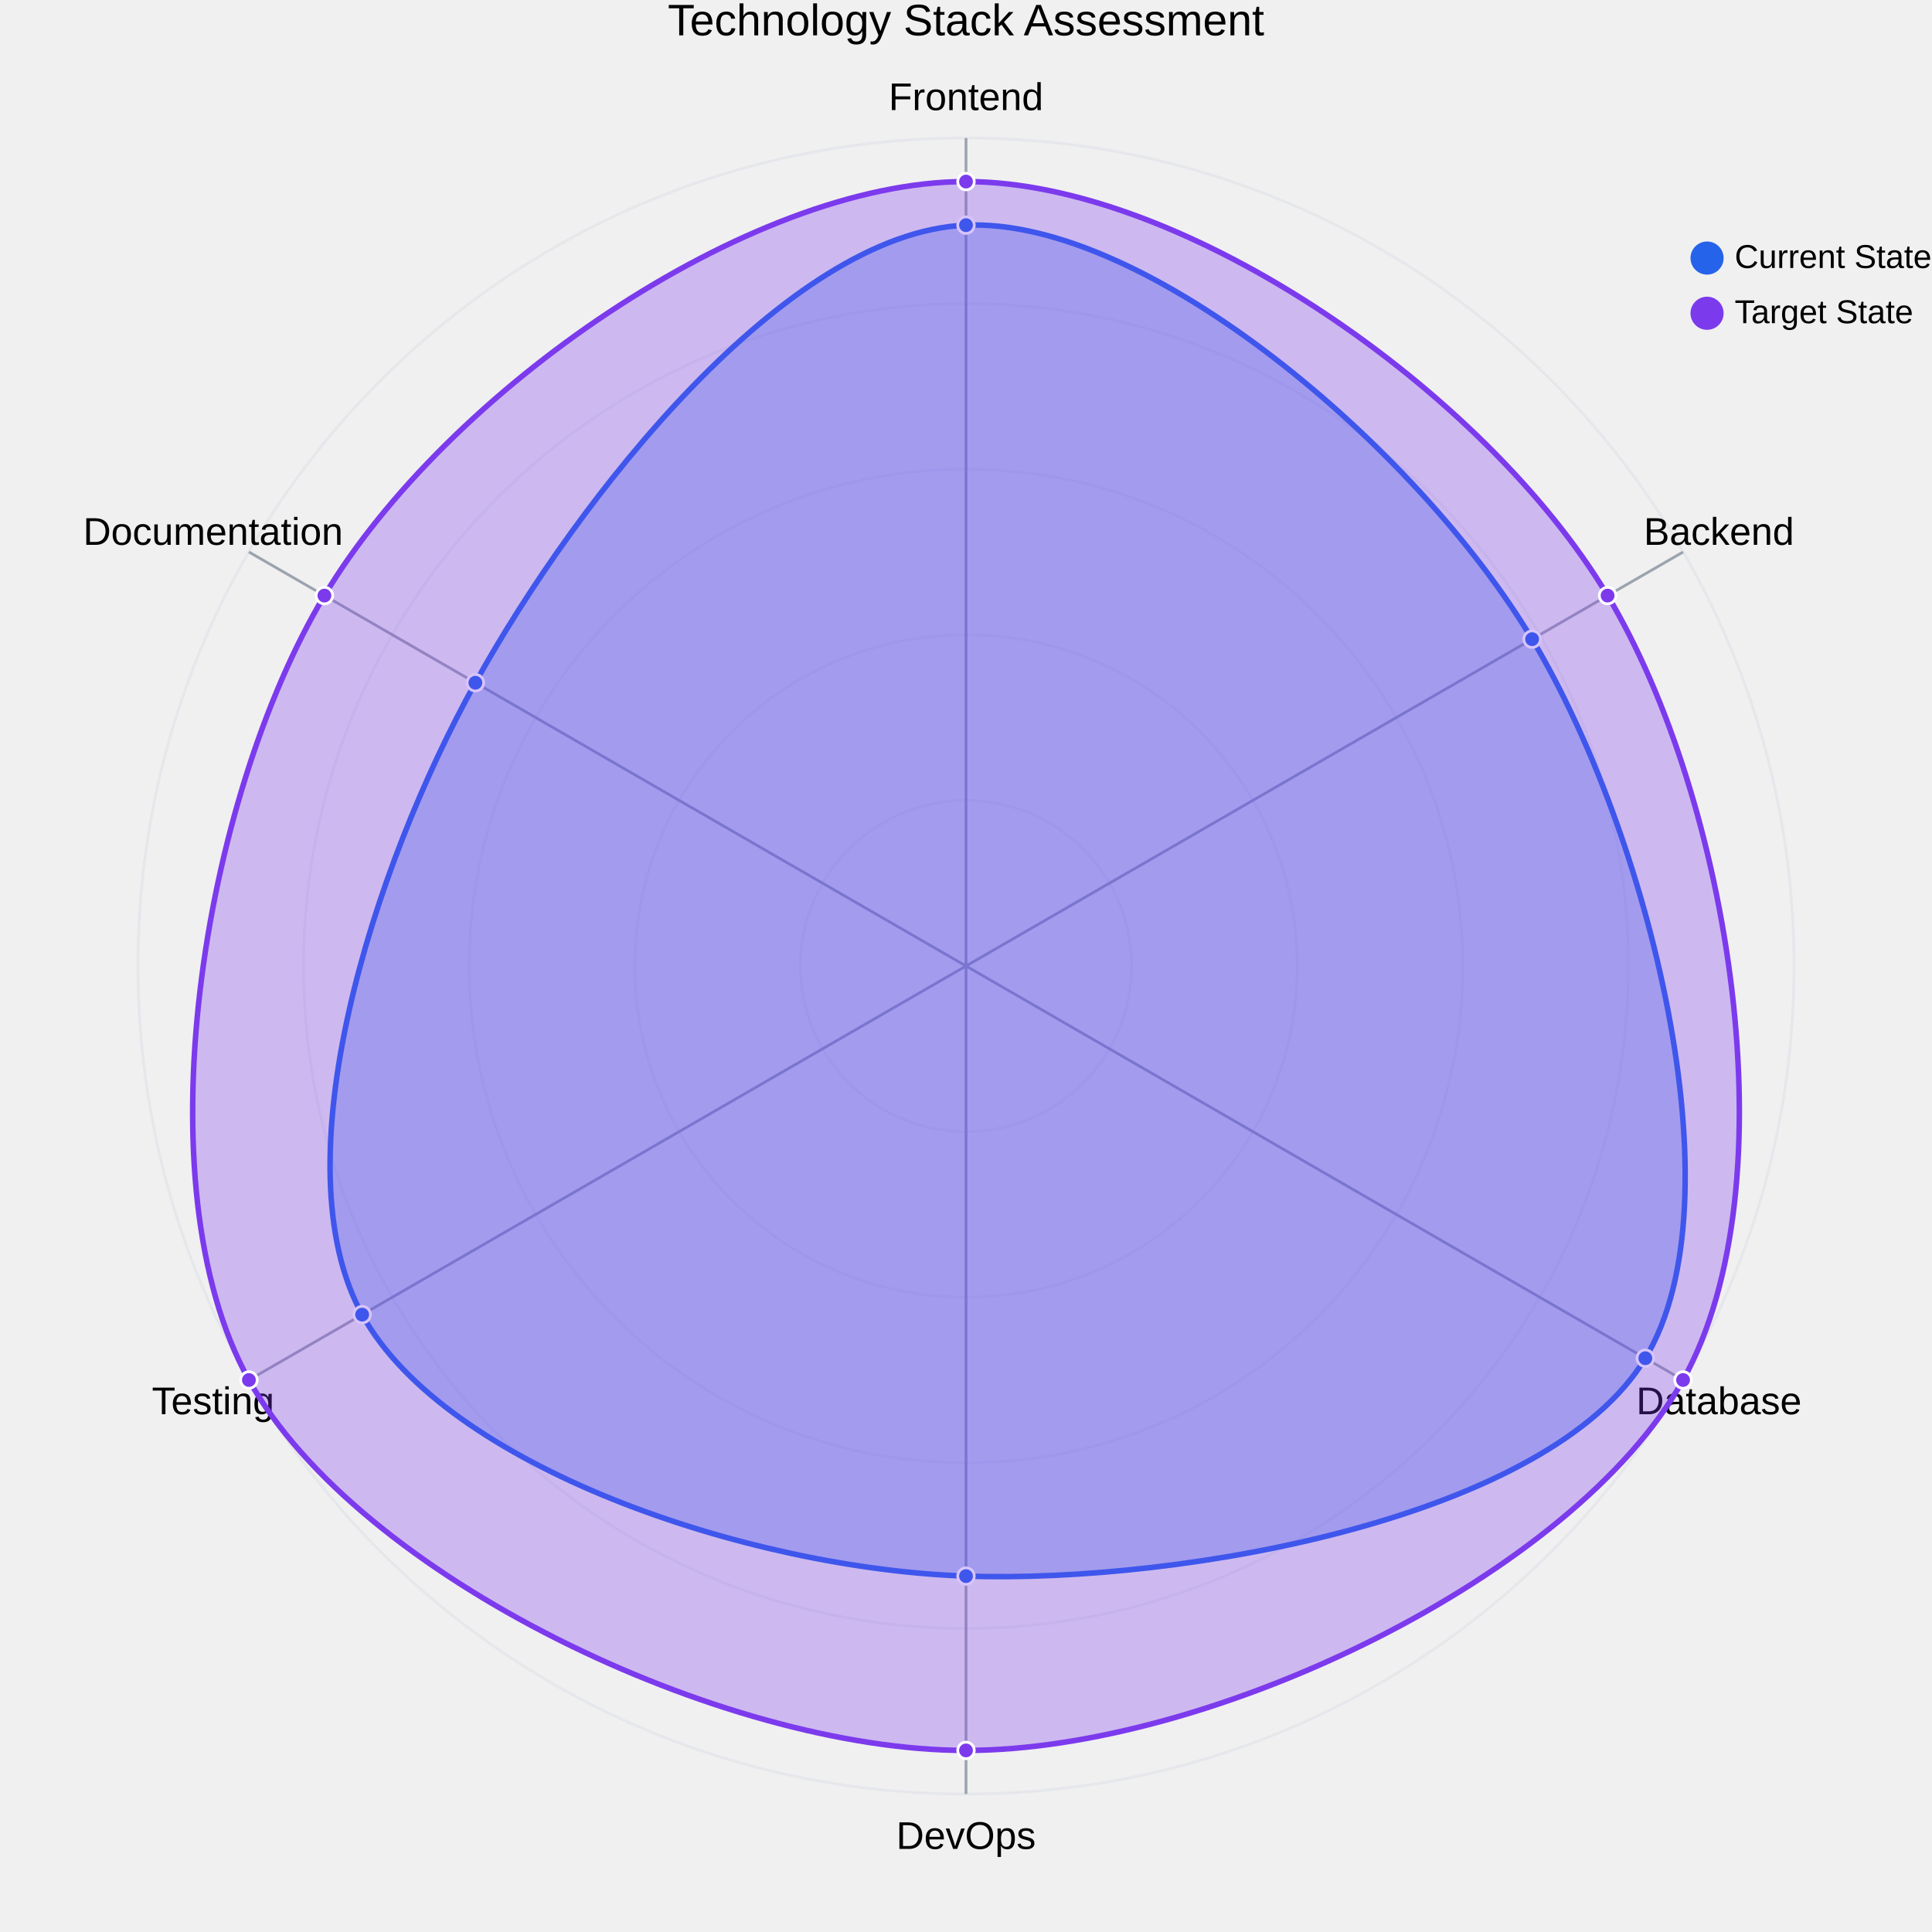
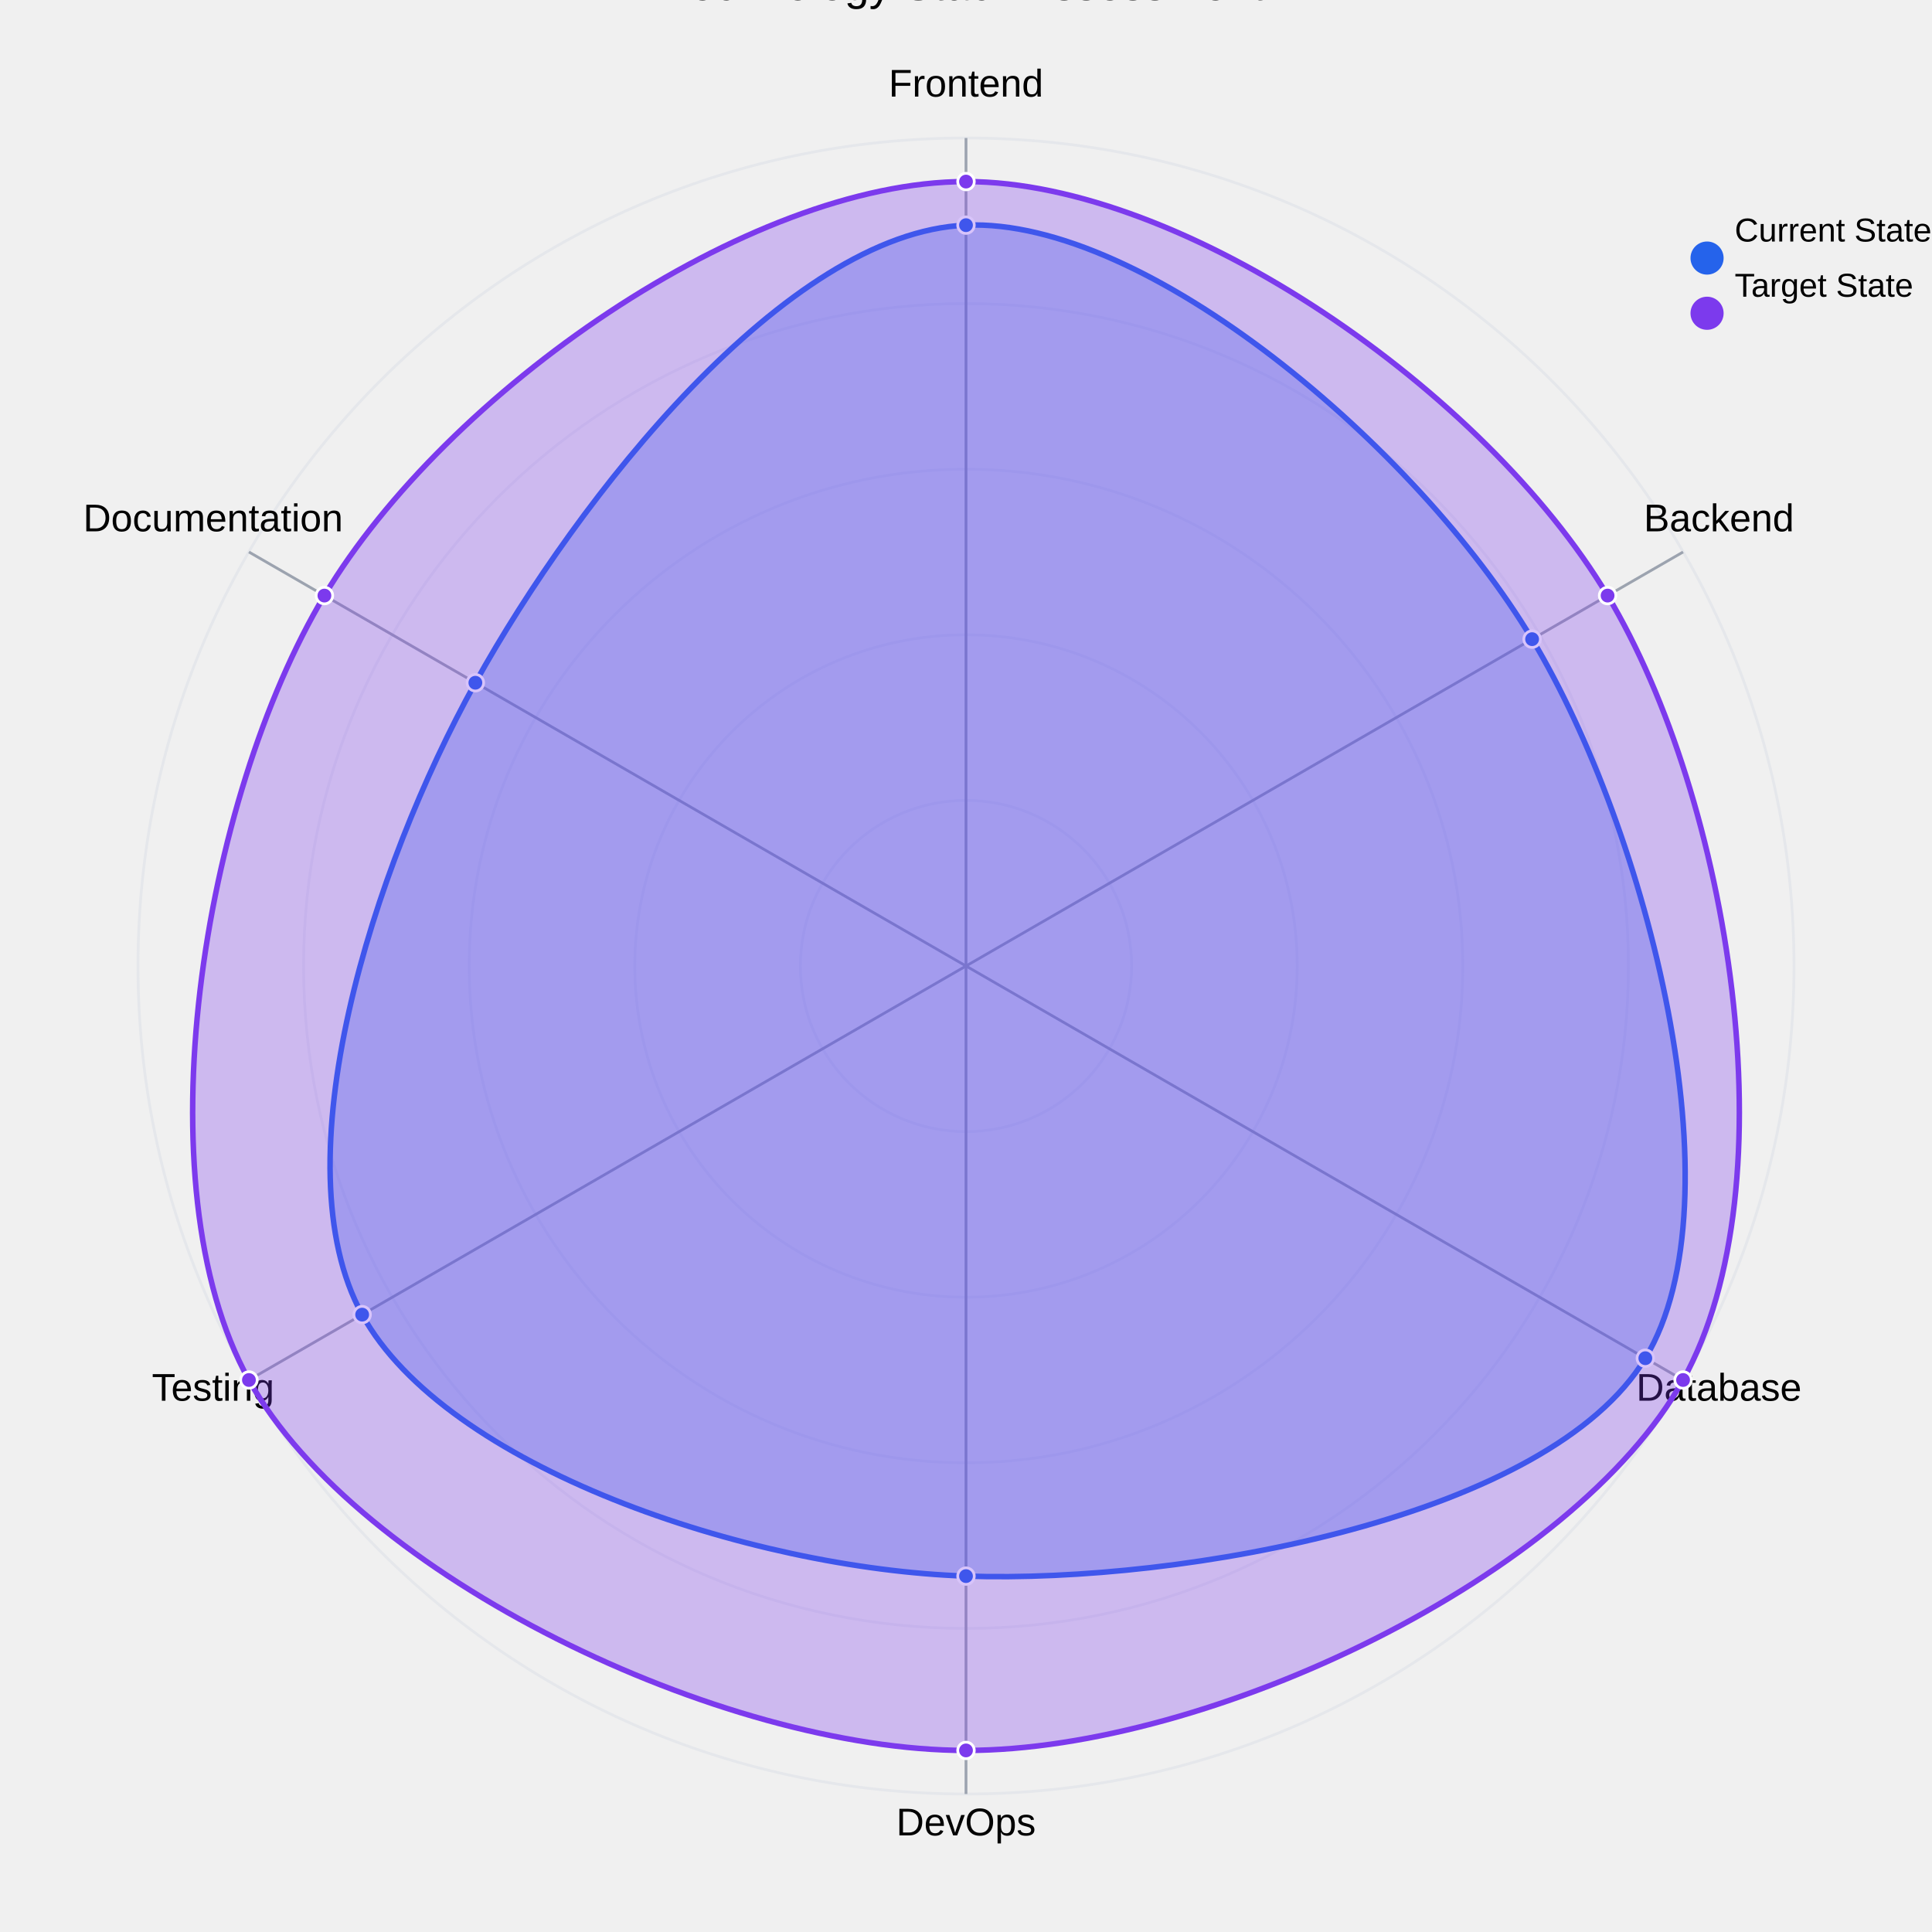
<svg xmlns="http://www.w3.org/2000/svg" width="700.0" height="700.0" viewBox="0 0 700 700" version="1.2" baseProfile="tiny">
  <circle class="radarGraticule" fill="none" stroke="#e5e7eb" stroke-width="1" cx="350.0" cy="350.0" r="60.0" />
  <circle class="radarGraticule" fill="none" stroke="#e5e7eb" stroke-width="1" cx="350.0" cy="350.0" r="120.0" />
  <circle class="radarGraticule" fill="none" stroke="#e5e7eb" stroke-width="1" cx="350.0" cy="350.0" r="180.0" />
  <circle class="radarGraticule" fill="none" stroke="#e5e7eb" stroke-width="1" cx="350.0" cy="350.0" r="240.0" />
  <circle class="radarGraticule" fill="none" stroke="#e5e7eb" stroke-width="1" cx="350.0" cy="350.0" r="300.0" />
  <line class="radarAxisLine" stroke="#9ca3af" stroke-width="1" x1="350.0" y1="350.0" x2="350.0" y2="50.0" />
-   <text class="radarAxisLabel" fill="#000000" x="350.0" y="39.9" text-anchor="middle" font-family="Arial, Helvetica, sans-serif" font-size="14">Frontend</text>
+   <text class="radarAxisLabel" fill="#000000" x="350.0" y="35.0" text-anchor="middle" font-family="Arial, Helvetica, sans-serif" font-size="14">Frontend</text>
  <line class="radarAxisLine" stroke="#9ca3af" stroke-width="1" x1="350.0" y1="350.0" x2="609.808" y2="200" />
-   <text class="radarAxisLabel" fill="#000000" x="622.798" y="197.4" text-anchor="middle" font-family="Arial, Helvetica, sans-serif" font-size="14">Backend</text>
+   <text class="radarAxisLabel" fill="#000000" x="622.798" y="192.5" text-anchor="middle" font-family="Arial, Helvetica, sans-serif" font-size="14">Backend</text>
  <line class="radarAxisLine" stroke="#9ca3af" stroke-width="1" x1="350.0" y1="350.0" x2="609.808" y2="500.0" />
-   <text class="radarAxisLabel" fill="#000000" x="622.798" y="512.4" text-anchor="middle" font-family="Arial, Helvetica, sans-serif" font-size="14">Database</text>
+   <text class="radarAxisLabel" fill="#000000" x="622.798" y="507.5" text-anchor="middle" font-family="Arial, Helvetica, sans-serif" font-size="14">Database</text>
  <line class="radarAxisLine" stroke="#9ca3af" stroke-width="1" x1="350.0" y1="350.0" x2="350.0" y2="650.0" />
-   <text class="radarAxisLabel" fill="#000000" x="350.0" y="669.9" text-anchor="middle" font-family="Arial, Helvetica, sans-serif" font-size="14">DevOps</text>
+   <text class="radarAxisLabel" fill="#000000" x="350.0" y="665.0" text-anchor="middle" font-family="Arial, Helvetica, sans-serif" font-size="14">DevOps</text>
  <line class="radarAxisLine" stroke="#9ca3af" stroke-width="1" x1="350.0" y1="350.0" x2="90.192" y2="500.0" />
-   <text class="radarAxisLabel" fill="#000000" x="77.202" y="512.4" text-anchor="middle" font-family="Arial, Helvetica, sans-serif" font-size="14">Testing</text>
+   <text class="radarAxisLabel" fill="#000000" x="77.202" y="507.5" text-anchor="middle" font-family="Arial, Helvetica, sans-serif" font-size="14">Testing</text>
  <line class="radarAxisLine" stroke="#9ca3af" stroke-width="1" x1="350.0" y1="350.0" x2="90.192" y2="200" />
-   <text class="radarAxisLabel" fill="#000000" x="77.202" y="197.4" text-anchor="middle" font-family="Arial, Helvetica, sans-serif" font-size="14">Documentation</text>
+   <text class="radarAxisLabel" fill="#000000" x="77.202" y="192.5" text-anchor="middle" font-family="Arial, Helvetica, sans-serif" font-size="14">Documentation</text>
  <path class="radarCurve-0" fill="#2563eb" fill-opacity="0.3" stroke="#2563eb" stroke-width="2" d="M350.0,81.579 C415.089,78.895 513.269,161.789 555.111,231.579 C596.954,301.368 631.002,434.395 596.134,492.105 C561.265,549.816 429.036,573.737 350.0,571.053 C270.964,568.368 161.434,531.342 131.215,476.316 C100.995,421.289 135.043,314.474 172.237,247.368 C209.43,180.263 284.911,84.263 350.0,81.579 Z" />
  <circle fill="#2563eb" stroke="#ffffff" stroke-width="1" cx="350.0" cy="81.579" r="3.0" />
  <circle fill="#2563eb" stroke="#ffffff" stroke-width="1" cx="555.111" cy="231.579" r="3.0" />
  <circle fill="#2563eb" stroke="#ffffff" stroke-width="1" cx="596.134" cy="492.105" r="3.0" />
  <circle fill="#2563eb" stroke="#ffffff" stroke-width="1" cx="350.0" cy="571.053" r="3.0" />
  <circle fill="#2563eb" stroke="#ffffff" stroke-width="1" cx="131.215" cy="476.316" r="3.0" />
  <circle fill="#2563eb" stroke="#ffffff" stroke-width="1" cx="172.237" cy="247.368" r="3.0" />
  <path class="radarCurve-1" fill="#7c3aed" fill-opacity="0.3" stroke="#7c3aed" stroke-width="2" d="M350.0,65.789 C429.036,65.789 538.292,141.974 582.459,215.789 C626.627,289.605 649.326,428.868 609.808,500.0 C570.29,571.132 438.335,634.211 350.0,634.211 C261.665,634.211 129.71,571.132 90.192,500.0 C50.674,428.868 73.373,289.605 117.541,215.789 C161.708,141.974 270.964,65.789 350.0,65.789 Z" />
  <circle fill="#7c3aed" stroke="#ffffff" stroke-width="1" cx="350.0" cy="65.789" r="3.0" />
  <circle fill="#7c3aed" stroke="#ffffff" stroke-width="1" cx="582.459" cy="215.789" r="3.0" />
  <circle fill="#7c3aed" stroke="#ffffff" stroke-width="1" cx="609.808" cy="500.0" r="3.0" />
  <circle fill="#7c3aed" stroke="#ffffff" stroke-width="1" cx="350.0" cy="634.211" r="3.0" />
  <circle fill="#7c3aed" stroke="#ffffff" stroke-width="1" cx="90.192" cy="500.0" r="3.0" />
  <circle fill="#7c3aed" stroke="#ffffff" stroke-width="1" cx="117.541" cy="215.789" r="3.0" />
  <circle fill="#2563eb" stroke="none" cx="618.5" cy="93.5" r="6.0" />
-   <text class="radarLegendText" fill="#000000" x="628.5" y="97.1" text-anchor="start" font-family="Arial, Helvetica, sans-serif" font-size="12">Current State</text>
+   <text class="radarLegendText" fill="#000000" x="628.5" y="87.5" text-anchor="start" font-family="Arial, Helvetica, sans-serif" font-size="12">Current State</text>
  <circle fill="#7c3aed" stroke="none" cx="618.5" cy="113.5" r="6.0" />
-   <text class="radarLegendText" fill="#000000" x="628.5" y="117.1" text-anchor="start" font-family="Arial, Helvetica, sans-serif" font-size="12">Target State</text>
-   <text class="radarTitle" fill="#000000" x="350.0" y="12.8" text-anchor="middle" font-family="Arial, Helvetica, sans-serif" font-size="16">Technology Stack Assessment</text>
+   <text class="radarLegendText" fill="#000000" x="628.5" y="107.5" text-anchor="start" font-family="Arial, Helvetica, sans-serif" font-size="12">Target State</text>
+   <text class="radarTitle" fill="#000000" x="350.0" y="0.0" text-anchor="middle" font-family="Arial, Helvetica, sans-serif" font-size="16">Technology Stack Assessment</text>
</svg>
